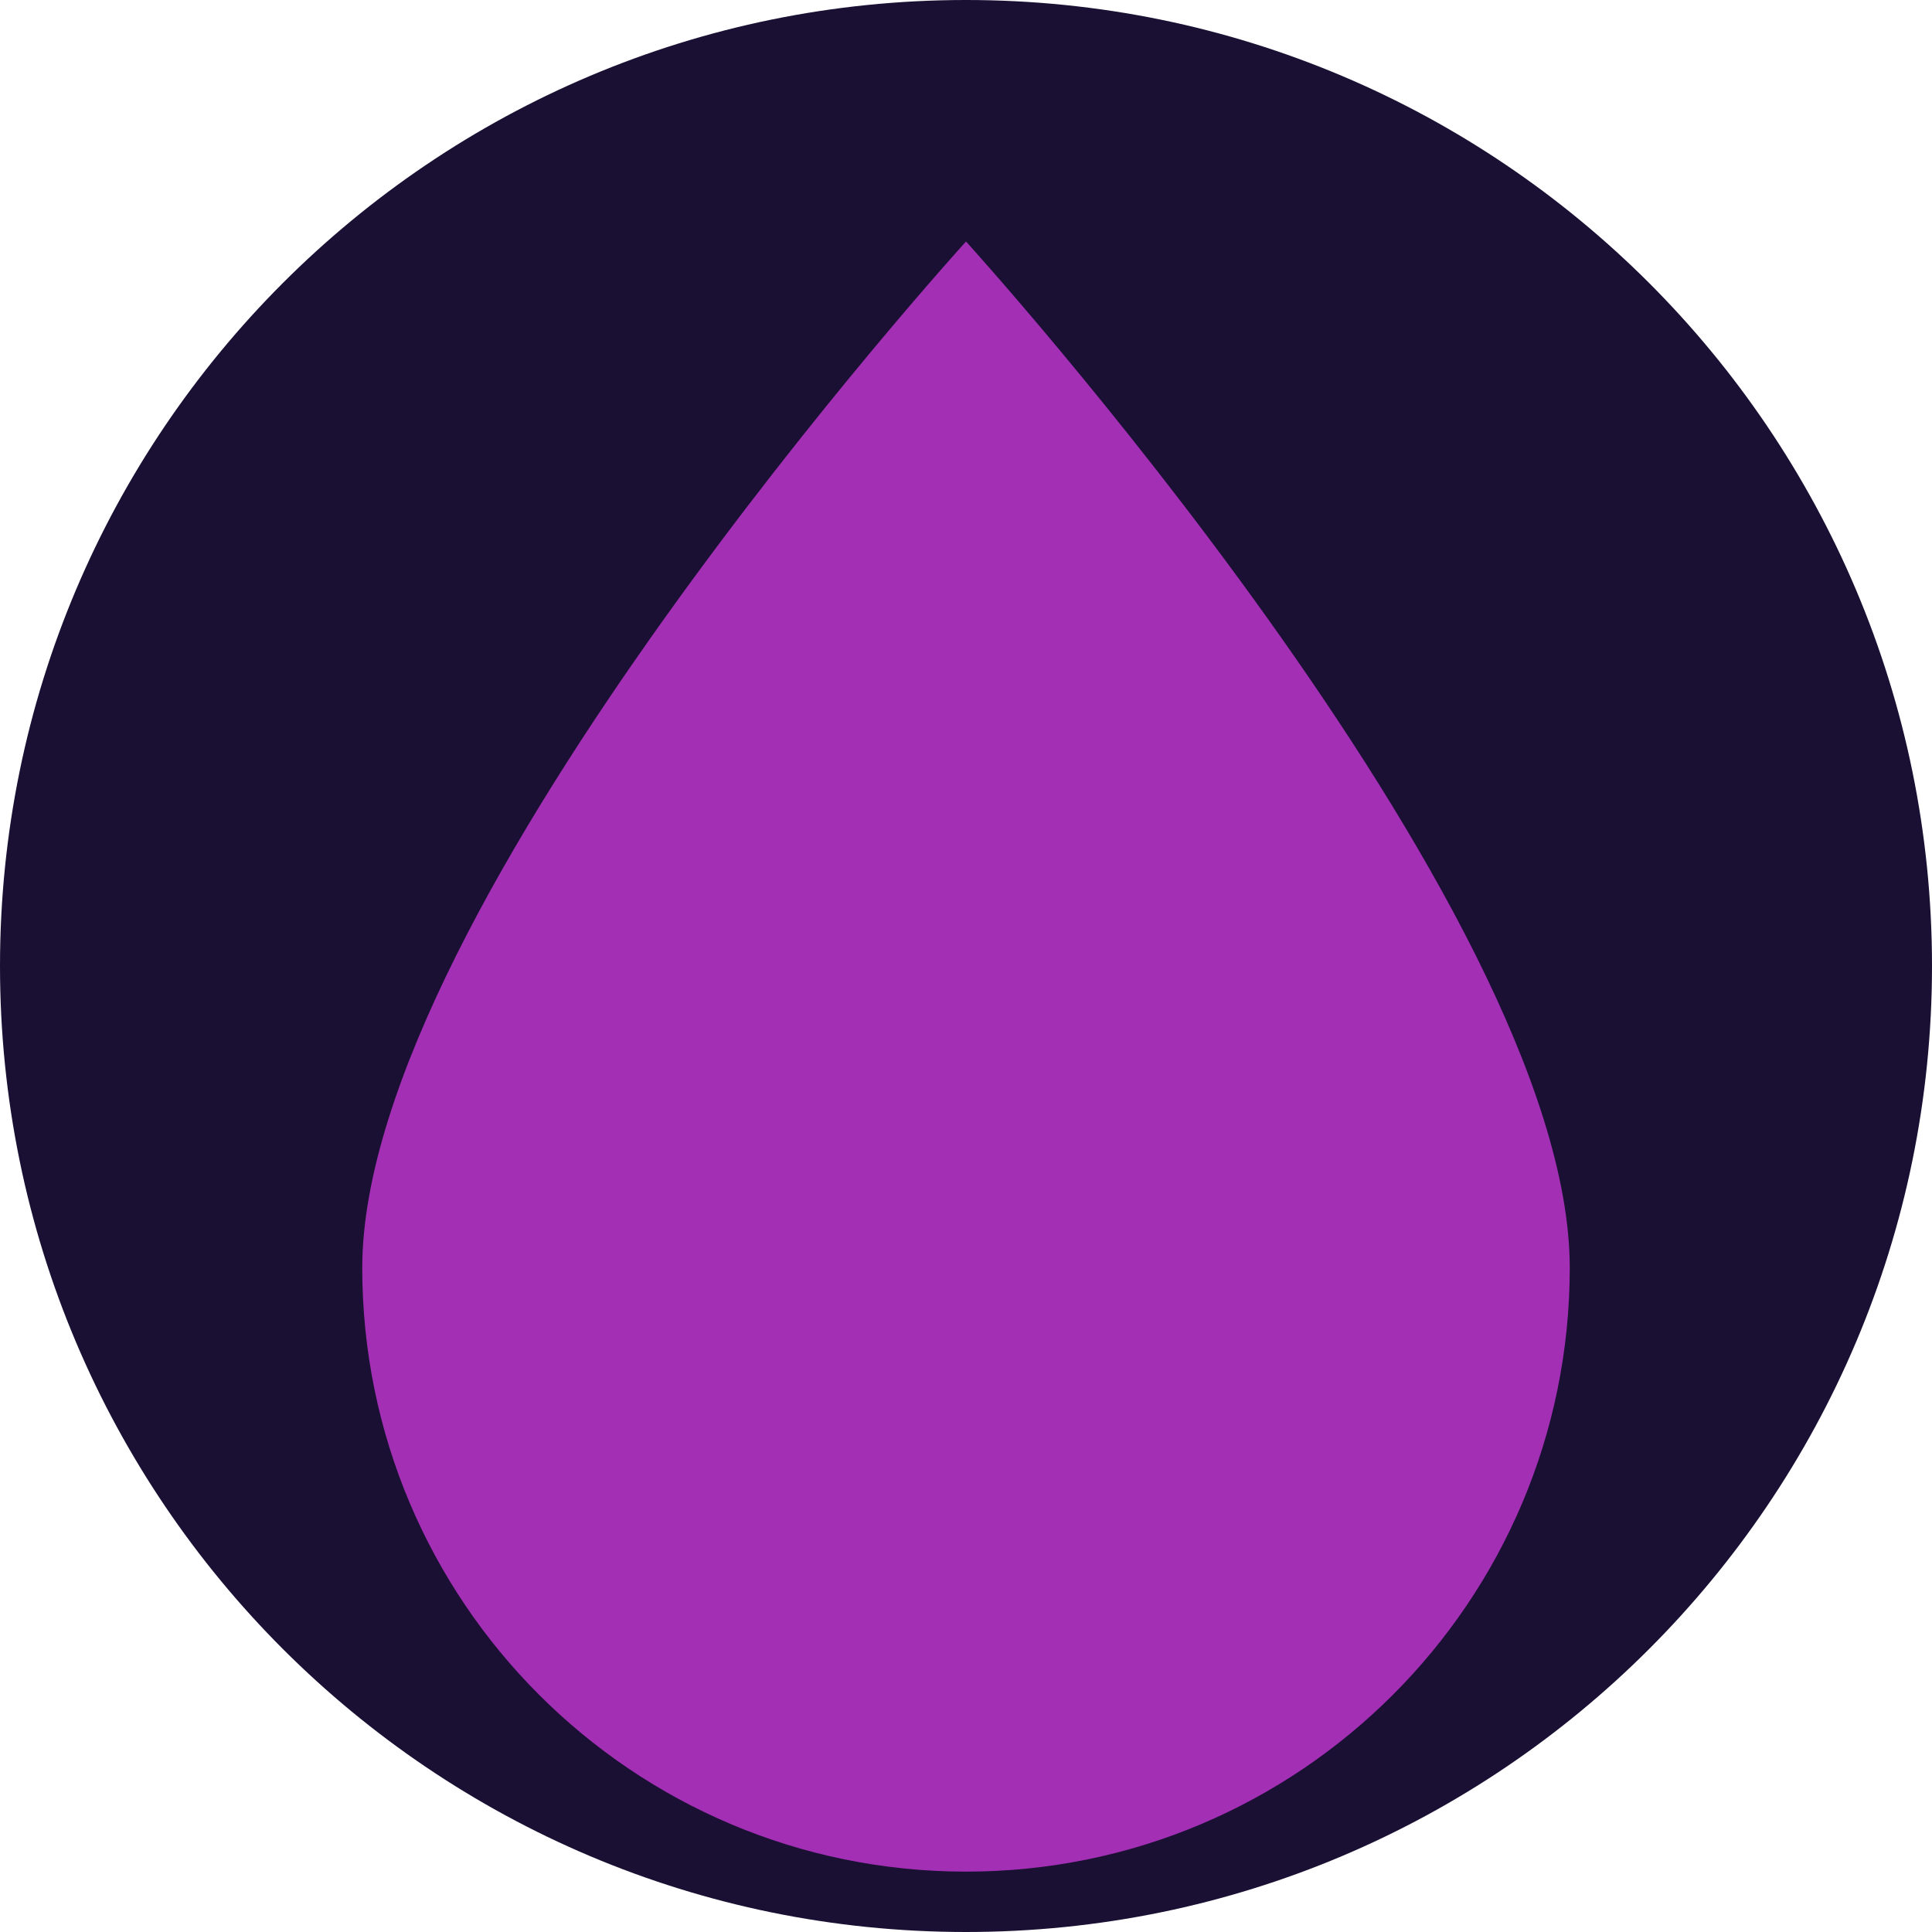
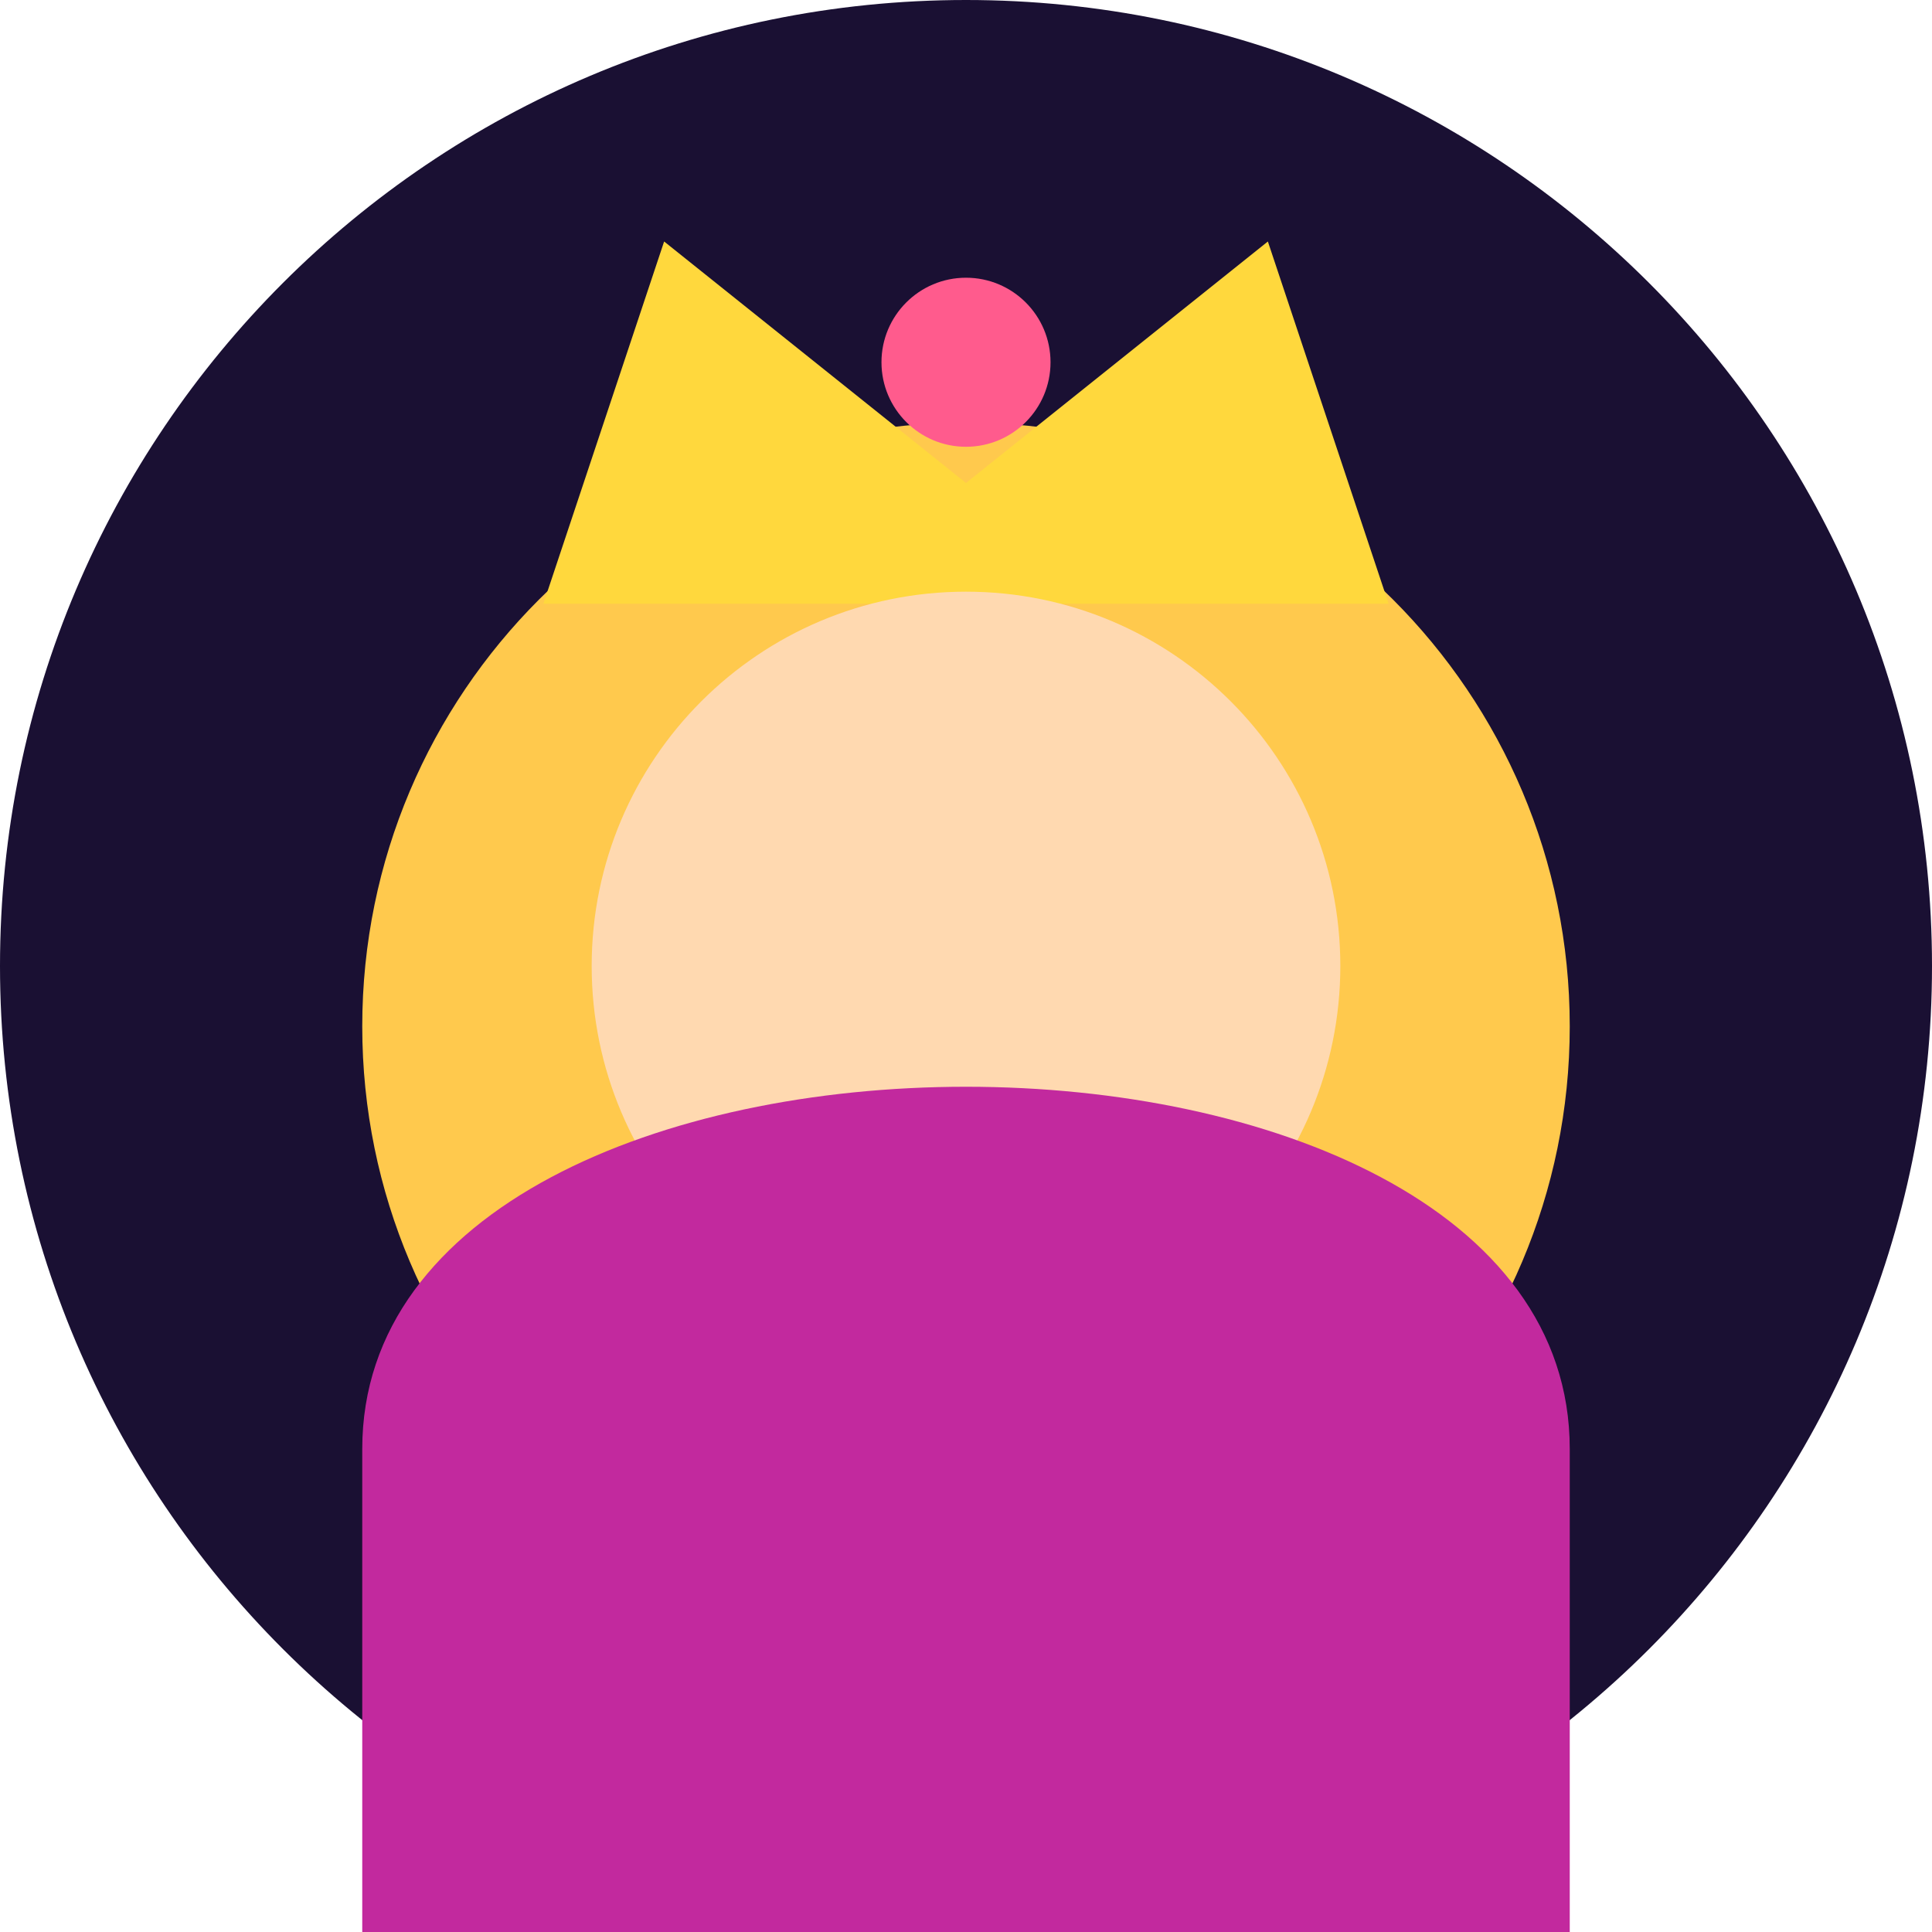
<svg xmlns="http://www.w3.org/2000/svg" viewBox="0 0 32 32">
  <circle cx="16" cy="16" r="16" fill="#1a1033" />
-   <path fill="#a32fb5" d="M16 4C16 4 6 15 6 21a10 10 0 0 0 20 0C26 15 16 4 16 4Z" />
+   <circle cx="16" cy="17" r="10" fill="#ffc94d" />
+   <path fill="#ffd83d" d="M9 10 L11 4 L16 8 L21 4 L23 10 Z" />
+   <circle cx="16" cy="6" r="1.4" fill="#ff5b8d" />
+   <circle cx="16" cy="16" r="6.2" fill="#ffd9b0" />
+   <path fill="#c2299e" d="M6 24 C6 20 11 18 16 18 C21 18 26 20 26 24 L26 32 L6 32 Z" />
</svg>
